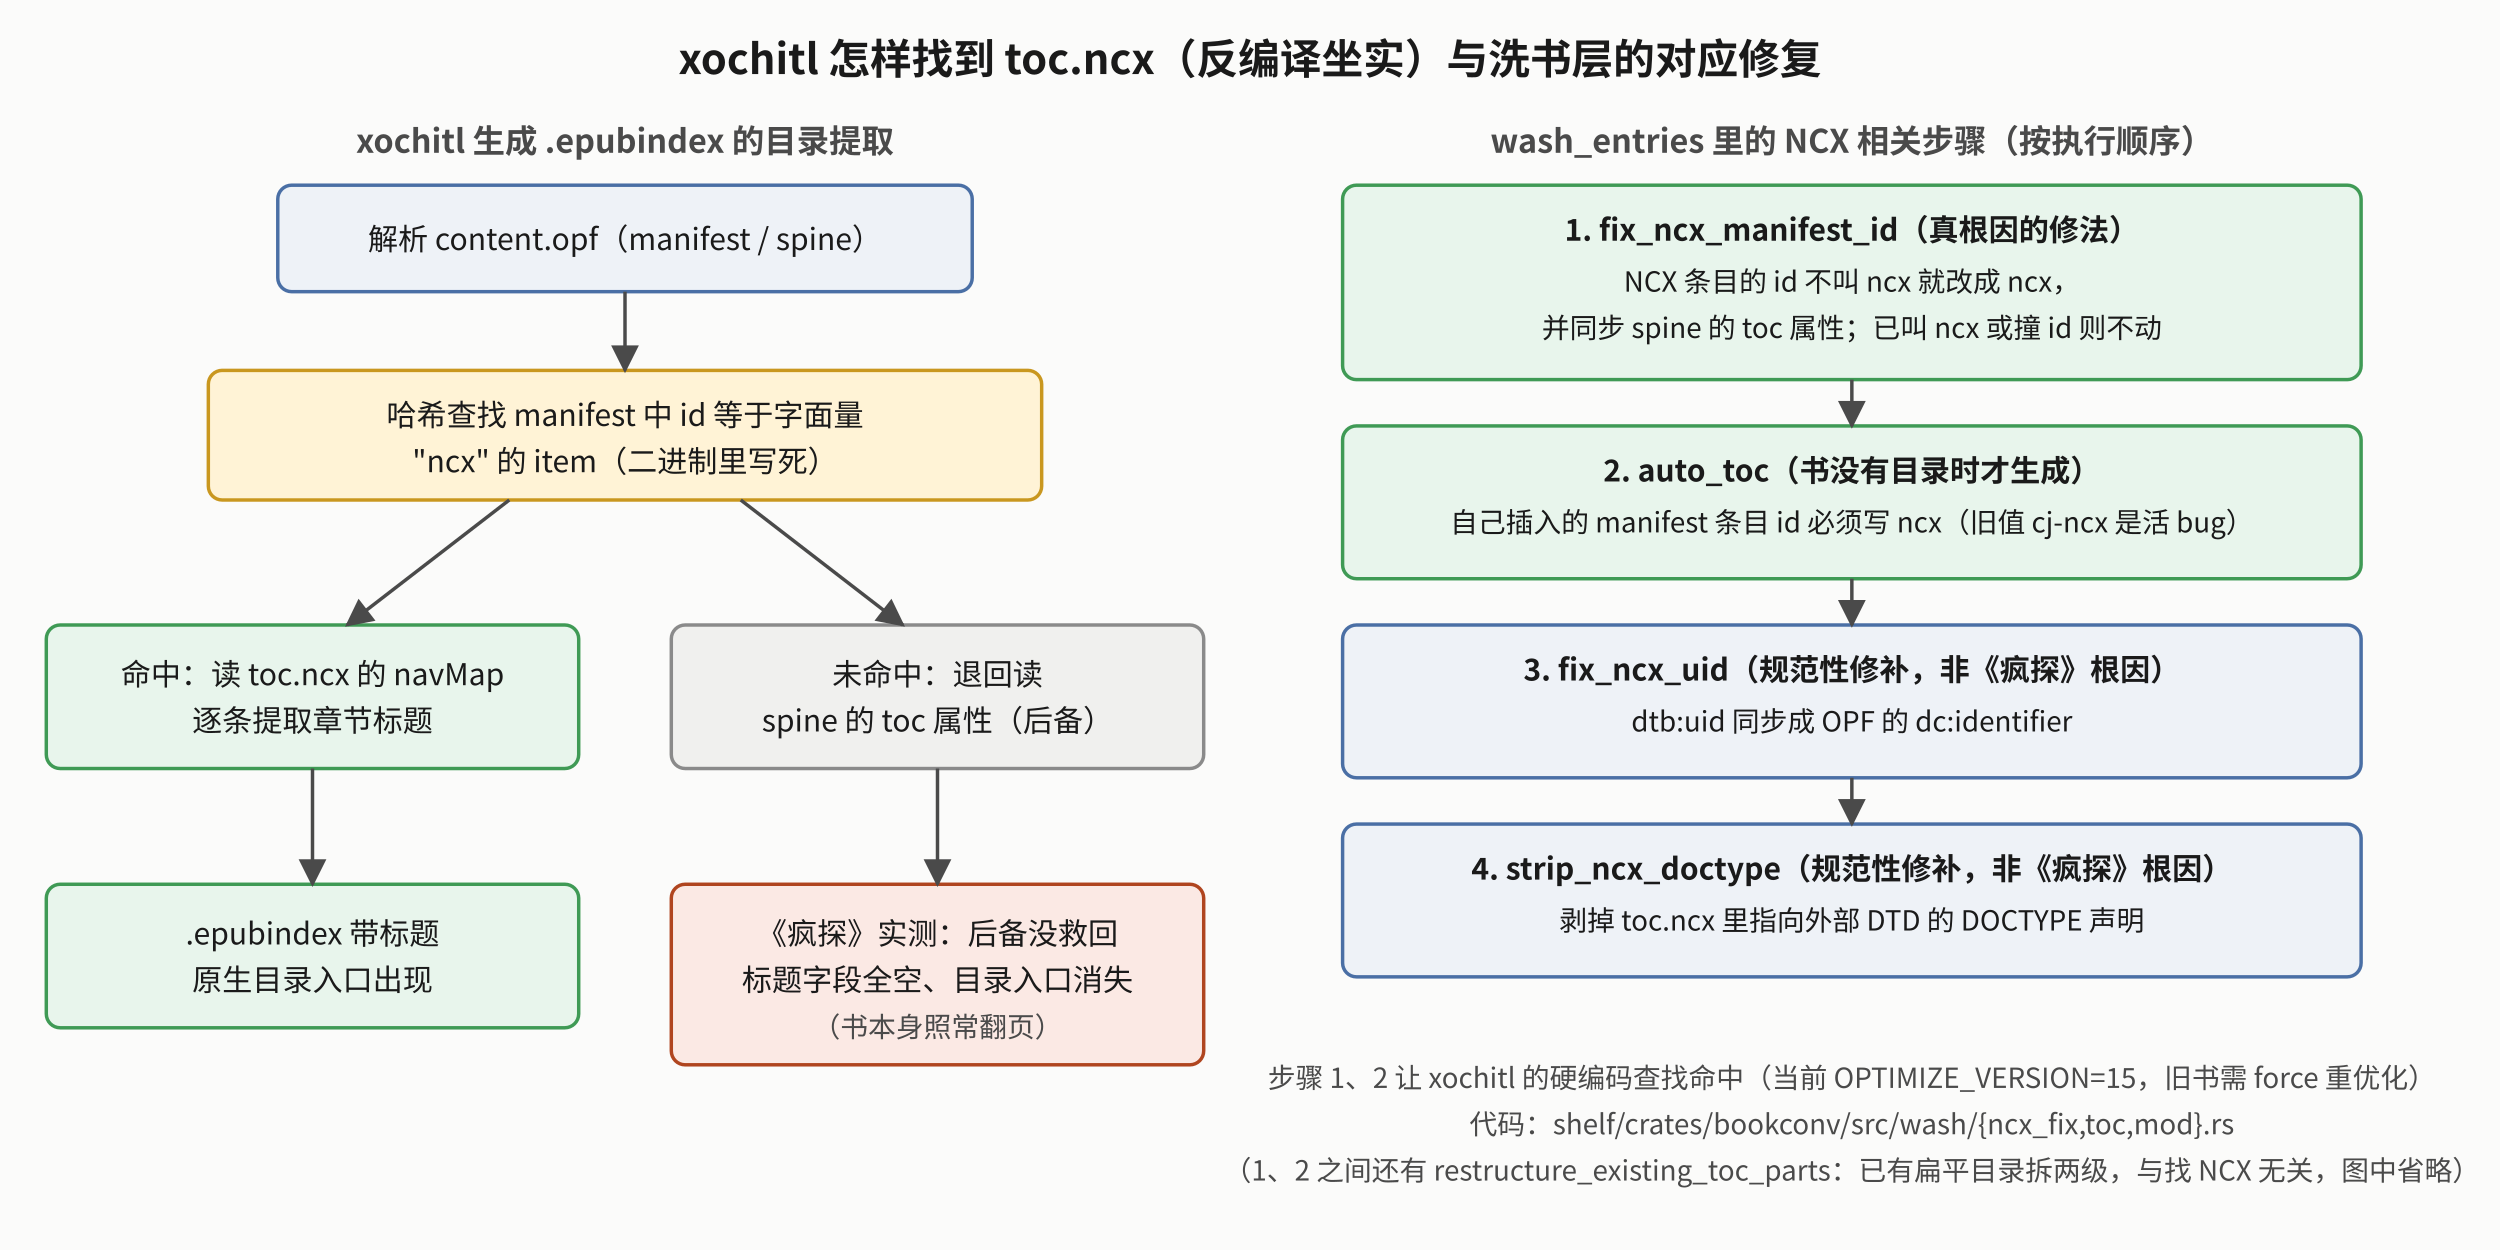
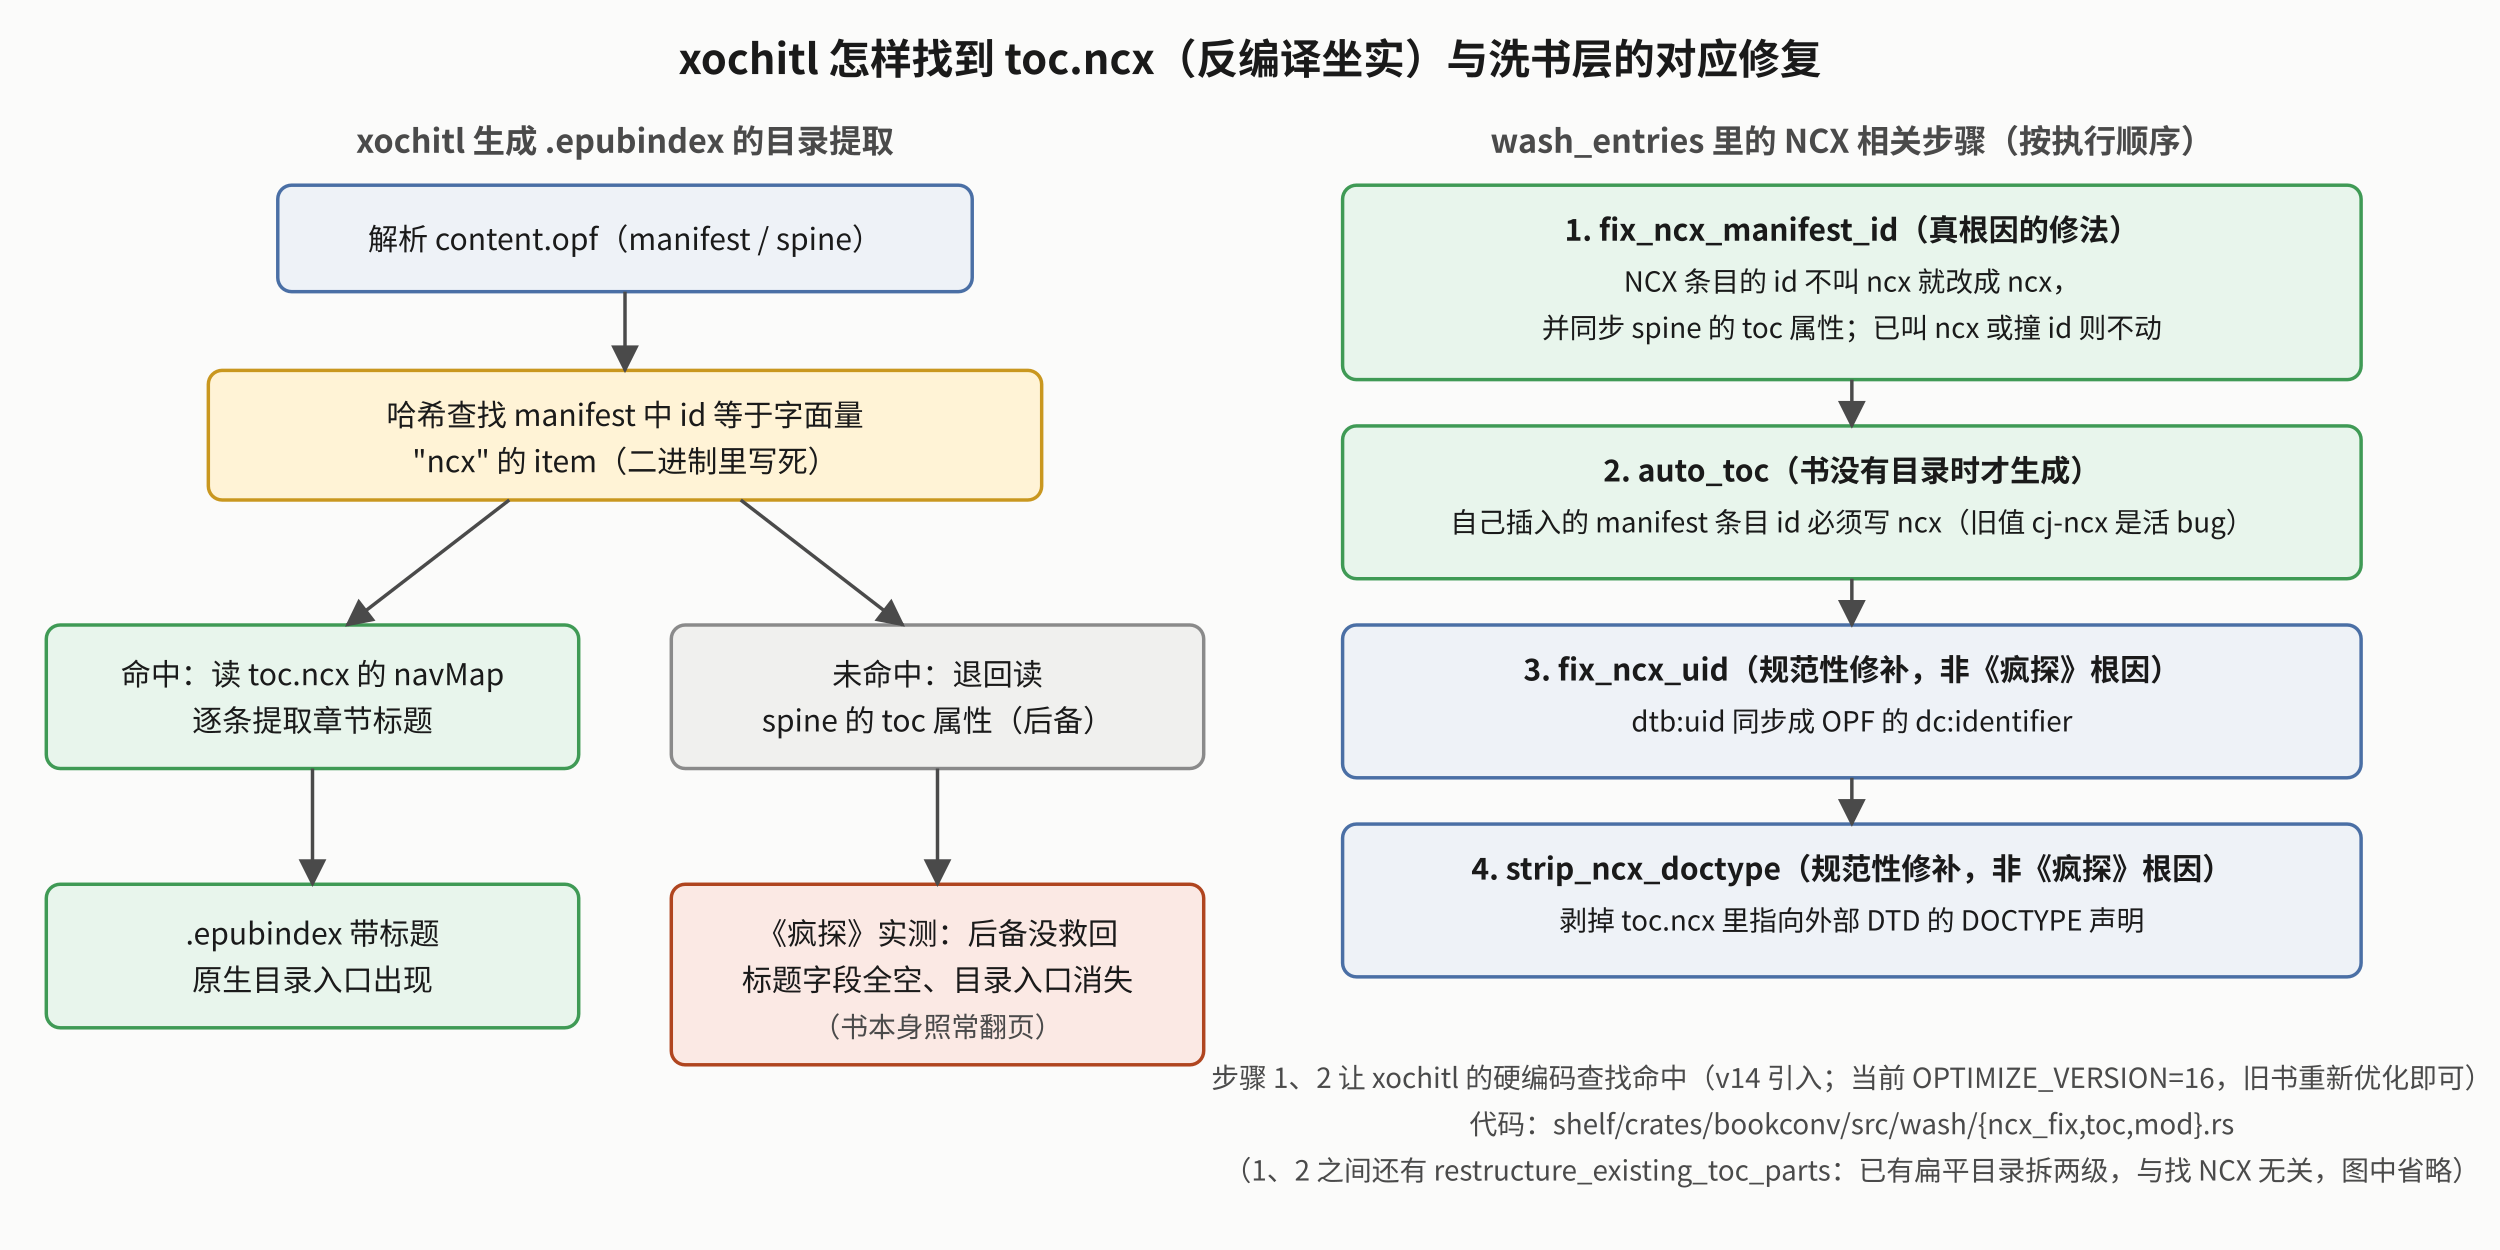
<svg xmlns="http://www.w3.org/2000/svg" viewBox="0 0 1080 540" font-family="Noto Sans CJK SC, sans-serif">
  <defs>
    <marker id="a" viewBox="0 0 10 10" refX="9" refY="5" markerWidth="8" markerHeight="8" orient="auto-start-reverse">
      <path d="M0,0 L10,5 L0,10 z" fill="#4a4a4a" />
    </marker>
  </defs>
  <rect width="1080" height="540" fill="#fbfbfa" />
  <text x="540" y="32" text-anchor="middle" font-size="18" font-weight="bold" fill="#1a1a1a">xochitl 怎样找到 toc.ncx（反编译坐实）与洗书层的对应修复</text>
  <text x="270" y="66" text-anchor="middle" font-size="14" font-weight="bold" fill="#4a4a4a">xochitl 生成 .epubindex 的目录提取</text>
  <rect x="120" y="80" width="300" height="46" rx="6" fill="#eef2f7" stroke="#4a6fa5" stroke-width="1.5" />
  <text x="270" y="108" text-anchor="middle" font-size="13" fill="#1a1a1a">解析 content.opf（manifest / spine）</text>
  <rect x="90" y="160" width="360" height="56" rx="6" fill="#fff3d6" stroke="#c9971f" stroke-width="1.5" />
  <text x="270" y="184" text-anchor="middle" font-size="13" fill="#1a1a1a">哈希查找 manifest 中 id 等于字面量</text>
  <text x="270" y="204" text-anchor="middle" font-size="13" fill="#1a1a1a">"ncx" 的 item（二进制里写死）</text>
  <rect x="20" y="270" width="230" height="62" rx="6" fill="#e8f5ec" stroke="#3f9a55" stroke-width="1.5" />
  <text x="135" y="296" text-anchor="middle" font-size="13" fill="#1a1a1a">命中：读 toc.ncx 的 navMap</text>
  <text x="135" y="316" text-anchor="middle" font-size="13" fill="#1a1a1a">逐条提取章节标题</text>
  <rect x="290" y="270" width="230" height="62" rx="6" fill="#f0f0ee" stroke="#8a8a8a" stroke-width="1.5" />
  <text x="405" y="296" text-anchor="middle" font-size="13" fill="#1a1a1a">未命中：退回读</text>
  <text x="405" y="316" text-anchor="middle" font-size="13" fill="#1a1a1a">spine 的 toc 属性（后备）</text>
  <rect x="20" y="382" width="230" height="62" rx="6" fill="#e8f5ec" stroke="#3f9a55" stroke-width="1.5" />
  <text x="135" y="408" text-anchor="middle" font-size="13" fill="#1a1a1a">.epubindex 带标题</text>
  <text x="135" y="428" text-anchor="middle" font-size="13" fill="#1a1a1a">原生目录入口出现</text>
  <rect x="290" y="382" width="230" height="78" rx="6" fill="#fbe9e4" stroke="#b0451f" stroke-width="1.5" />
  <text x="405" y="408" text-anchor="middle" font-size="13" fill="#1a1a1a">《疯探》实测：后备没救回</text>
  <text x="405" y="428" text-anchor="middle" font-size="13" fill="#1a1a1a">标题字段全空、目录入口消失</text>
  <text x="405" y="448" text-anchor="middle" font-size="12" fill="#4a4a4a">（书本身照常翻页）</text>
  <path d="M270,126 L270,160" stroke="#4a4a4a" stroke-width="1.5" fill="none" marker-end="url(#a)" />
  <path d="M220,216 L150,270" stroke="#4a4a4a" stroke-width="1.5" fill="none" marker-end="url(#a)" />
  <path d="M320,216 L390,270" stroke="#4a4a4a" stroke-width="1.5" fill="none" marker-end="url(#a)" />
  <path d="M135,332 L135,382" stroke="#4a4a4a" stroke-width="1.5" fill="none" marker-end="url(#a)" />
  <path d="M405,332 L405,382" stroke="#4a4a4a" stroke-width="1.5" fill="none" marker-end="url(#a)" />
  <text x="800" y="66" text-anchor="middle" font-size="14" font-weight="bold" fill="#4a4a4a">wash_entries 里的 NCX 相关步骤（按执行顺序）</text>
  <rect x="580" y="80" width="440" height="84" rx="6" fill="#e8f5ec" stroke="#3f9a55" stroke-width="1.5" />
  <text x="800" y="104" text-anchor="middle" font-size="13" font-weight="bold" fill="#1a1a1a">1. fix_ncx_manifest_id（真根因的修法）</text>
  <text x="800" y="126" text-anchor="middle" font-size="12" fill="#1a1a1a">NCX 条目的 id 不叫 ncx 就改成 ncx，</text>
  <text x="800" y="146" text-anchor="middle" font-size="12" fill="#1a1a1a">并同步 spine 的 toc 属性；已叫 ncx 或撞 id 则不动</text>
  <rect x="580" y="184" width="440" height="66" rx="6" fill="#e8f5ec" stroke="#3f9a55" stroke-width="1.5" />
  <text x="800" y="208" text-anchor="middle" font-size="13" font-weight="bold" fill="#1a1a1a">2. auto_toc（书没有目录时才生成）</text>
  <text x="800" y="230" text-anchor="middle" font-size="12" fill="#1a1a1a">自己插入的 manifest 条目 id 必须写 ncx（旧值 cj-ncx 是活 bug）</text>
  <rect x="580" y="270" width="440" height="66" rx="6" fill="#eef2f7" stroke="#4a6fa5" stroke-width="1.5" />
  <text x="800" y="294" text-anchor="middle" font-size="13" font-weight="bold" fill="#1a1a1a">3. fix_ncx_uid（规范性修补，非《疯探》根因）</text>
  <text x="800" y="316" text-anchor="middle" font-size="12" fill="#1a1a1a">dtb:uid 同步成 OPF 的 dc:identifier</text>
  <rect x="580" y="356" width="440" height="66" rx="6" fill="#eef2f7" stroke="#4a6fa5" stroke-width="1.5" />
  <text x="800" y="380" text-anchor="middle" font-size="13" font-weight="bold" fill="#1a1a1a">4. strip_ncx_doctype（规范性修补，非《疯探》根因）</text>
  <text x="800" y="402" text-anchor="middle" font-size="12" fill="#1a1a1a">剥掉 toc.ncx 里指向外部 DTD 的 DOCTYPE 声明</text>
  <path d="M800,164 L800,184" stroke="#4a4a4a" stroke-width="1.5" fill="none" marker-end="url(#a)" />
  <path d="M800,250 L800,270" stroke="#4a4a4a" stroke-width="1.5" fill="none" marker-end="url(#a)" />
  <path d="M800,336 L800,356" stroke="#4a4a4a" stroke-width="1.5" fill="none" marker-end="url(#a)" />
-   <text x="800" y="470" text-anchor="middle" font-size="12" fill="#4a4a4a">步骤 1、2 让 xochitl 的硬编码查找命中（当前 OPTIMIZE_VERSION=15，旧书需 force 重优化）</text>
+   <text x="800" y="470" text-anchor="middle" font-size="12" fill="#4a4a4a">步骤 1、2 让 xochitl 的硬编码查找命中（v14 引入；当前 OPTIMIZE_VERSION=16，旧书重新优化即可）</text>
  <text x="800" y="490" text-anchor="middle" font-size="12" fill="#4a4a4a">代码：shelf/crates/bookconv/src/wash/{ncx_fix,toc,mod}.rs</text>
  <text x="800" y="510" text-anchor="middle" font-size="12" fill="#4a4a4a">（1、2 之间还有 restructure_existing_toc_parts：已有扁平目录拆两级，与找 NCX 无关，图中省略）</text>
</svg>
